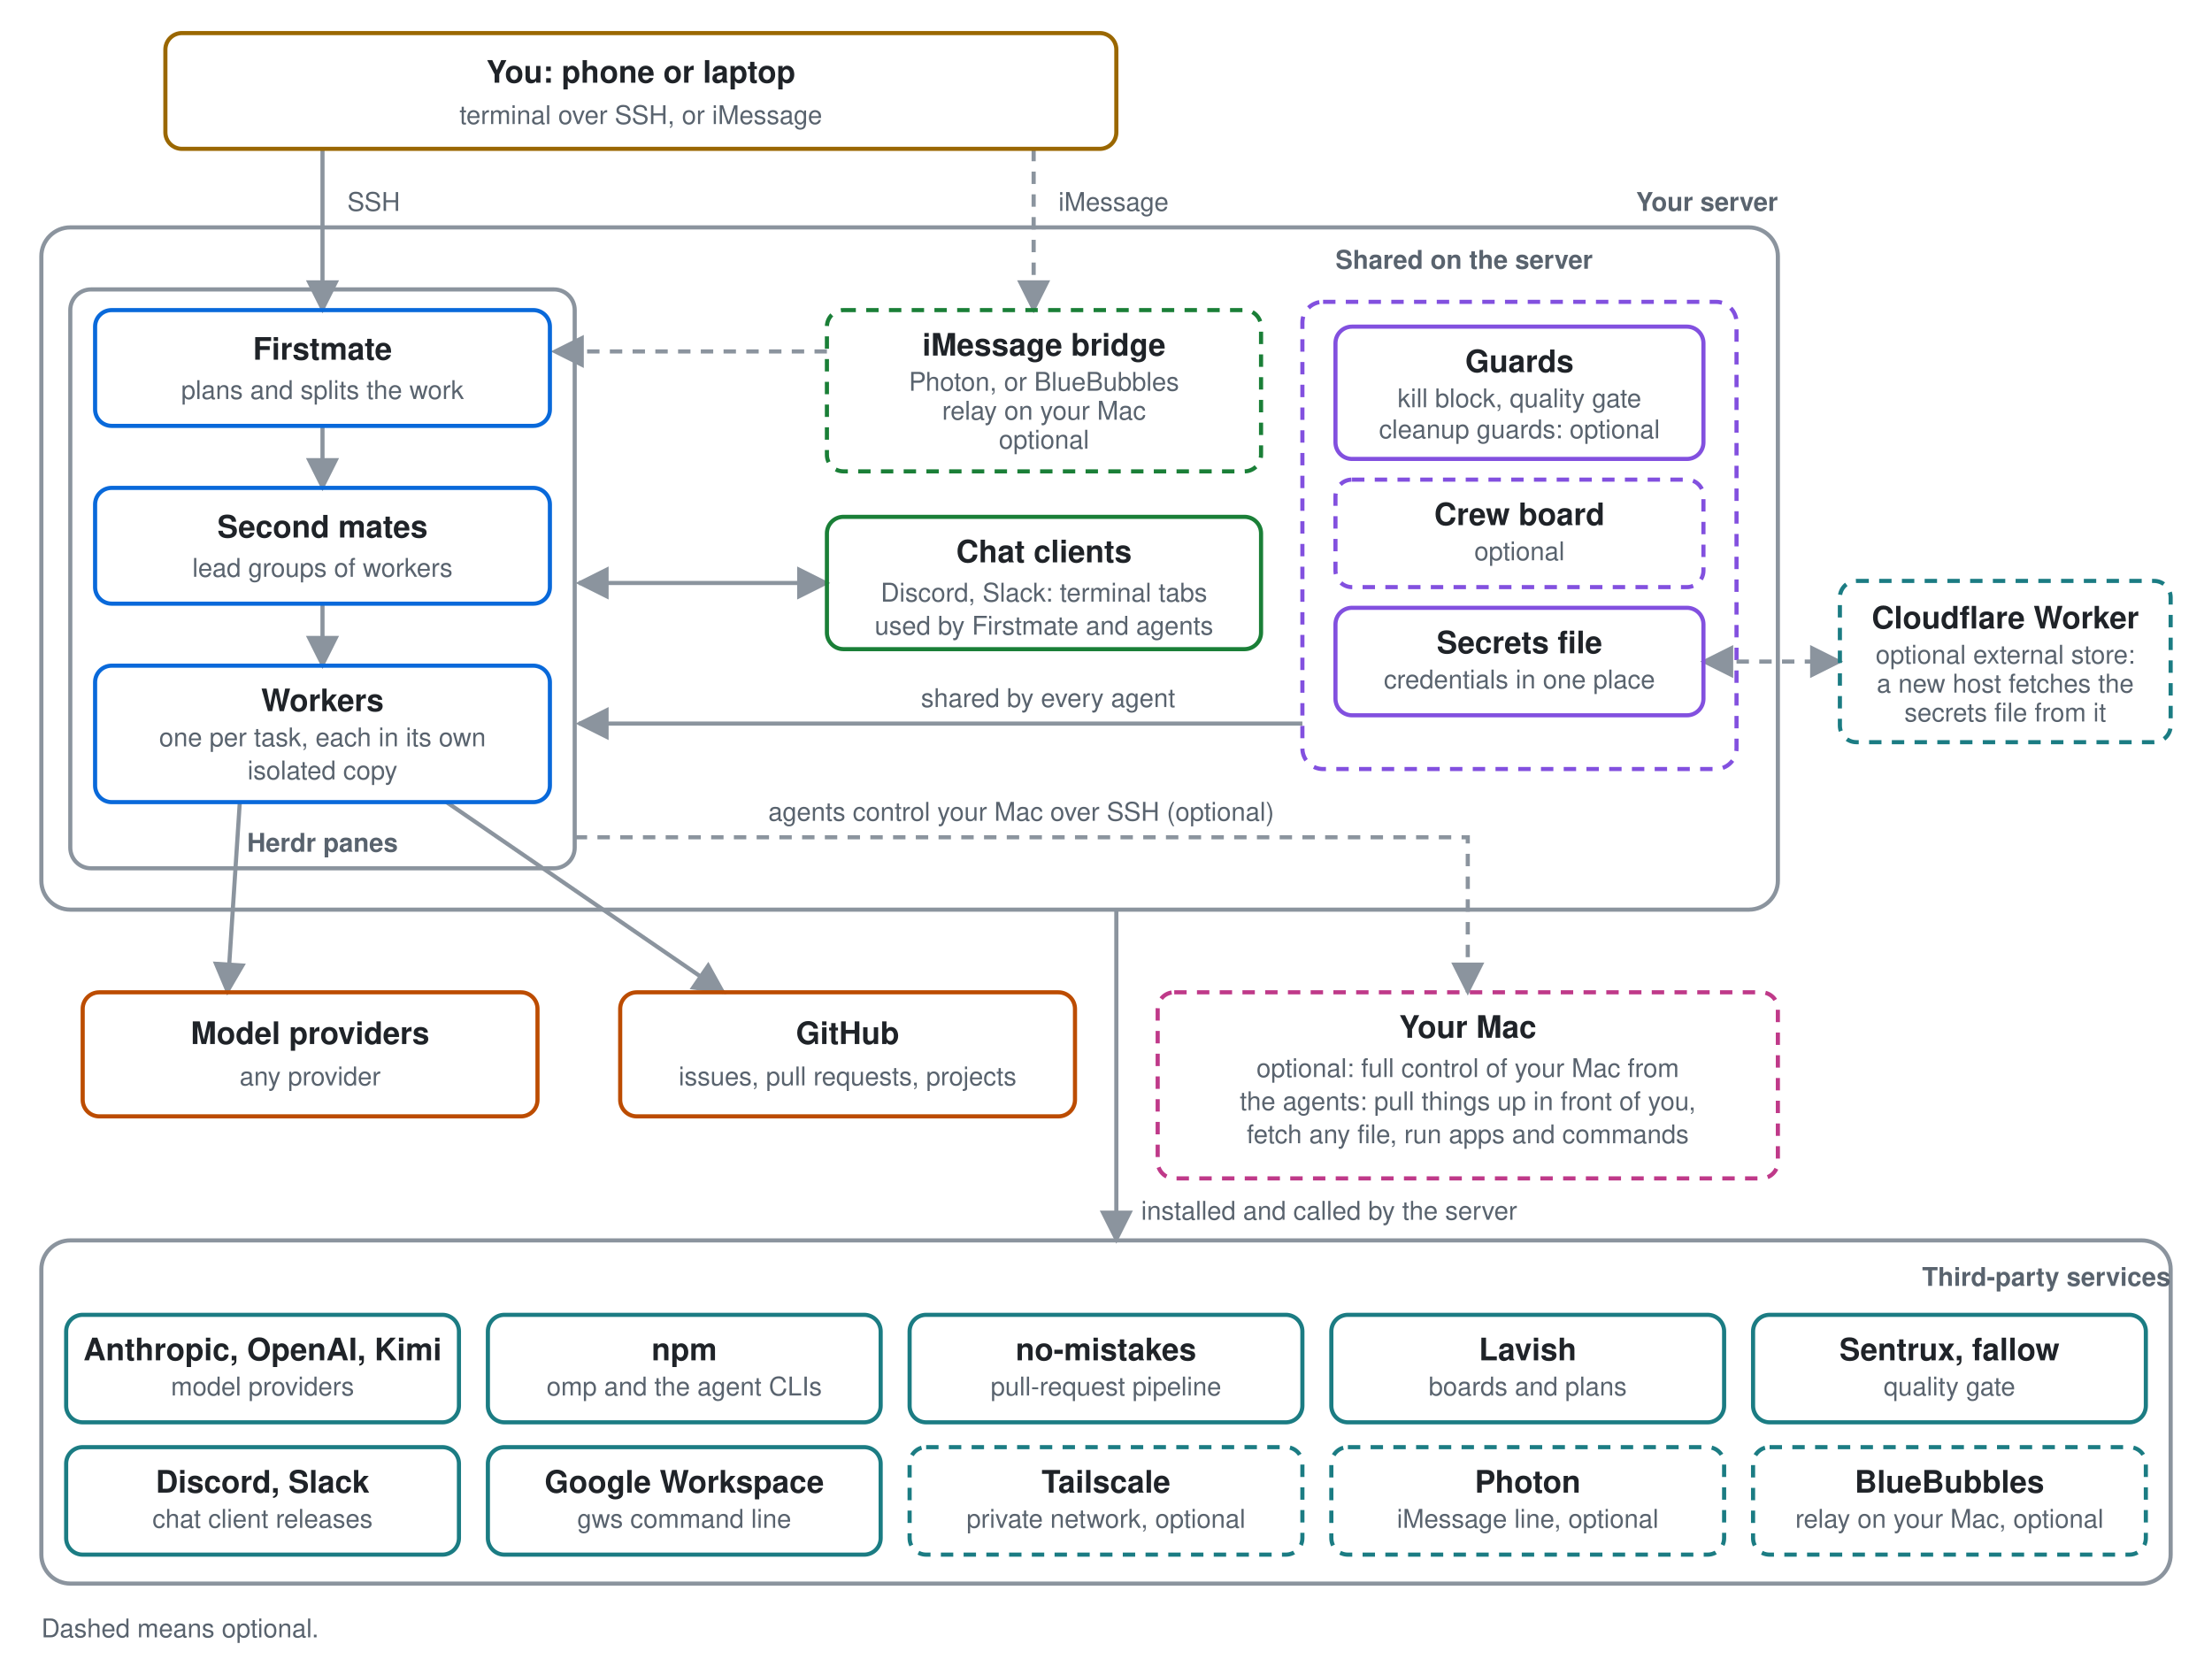
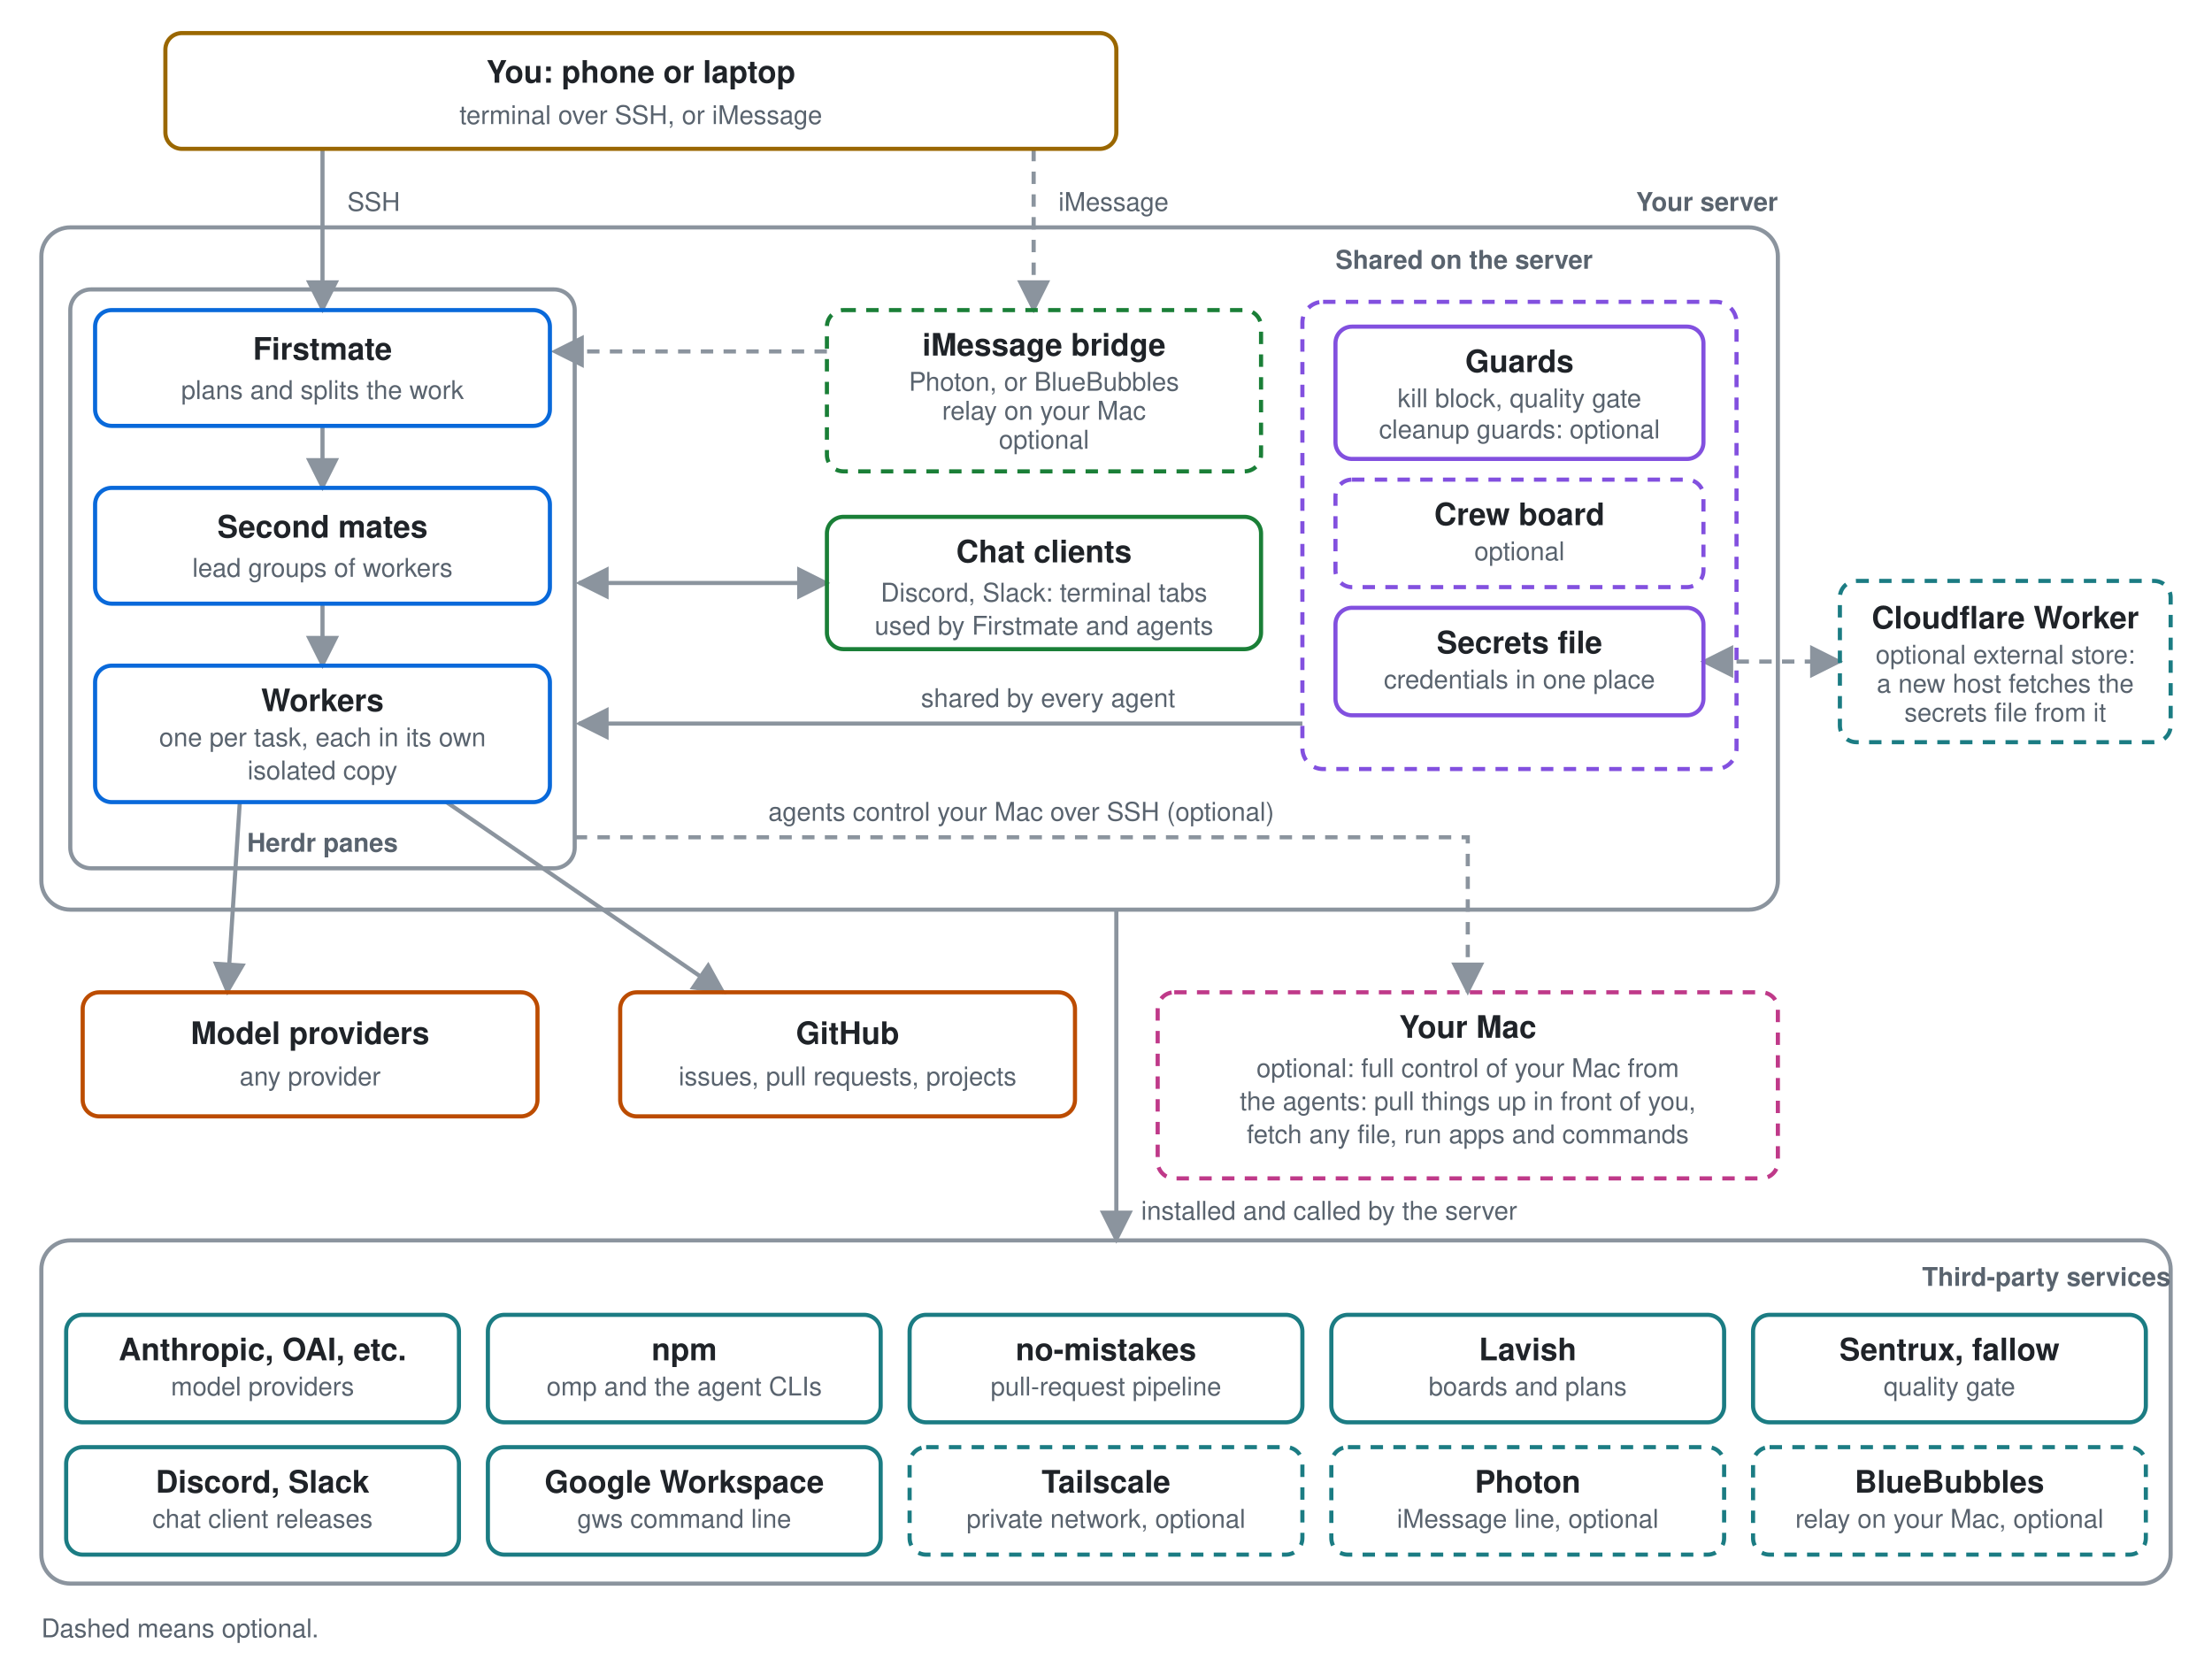
<svg xmlns="http://www.w3.org/2000/svg" viewBox="0 0 1070 806" width="1070" height="806" role="img" aria-labelledby="t d" font-family="-apple-system, 'Segoe UI', Helvetica, Arial, sans-serif">
  <defs>
    <marker id="a" viewBox="0 0 10 10" refX="9" refY="5" markerWidth="8" markerHeight="8" orient="auto-start-reverse">
      <path d="M0 0L10 5L0 10z" fill="#8b949e" />
    </marker>
  </defs>
  <g stroke="#8b949e" stroke-width="2" fill="none">
    <rect x="20" y="110" width="840" height="330" rx="14" />
    <rect x="630" y="146" width="210" height="226" rx="10" stroke="#8250df" stroke-dasharray="6 5" />
    <path d="M156 72V150" marker-end="url(#a)" />
    <path d="M500 72V150" stroke-dasharray="6 5" marker-end="url(#a)" />
    <path d="M400 170H268" stroke-dasharray="6 5" marker-end="url(#a)" />
    <path d="M400 282H280" marker-start="url(#a)" marker-end="url(#a)" />
    <path d="M156 206V236" marker-end="url(#a)" />
    <path d="M156 292V322" marker-end="url(#a)" />
    <path d="M116 388L110 480" marker-end="url(#a)" />
    <path d="M216 388L350 480" marker-end="url(#a)" />
    <path d="M278 405H710V480" stroke-dasharray="6 5" marker-end="url(#a)" />
    <path d="M630 350H280" marker-end="url(#a)" />
    <path d="M540 440V600" marker-end="url(#a)" />
    <path d="M890 320H824" stroke-dasharray="6 5" marker-start="url(#a)" marker-end="url(#a)" />
    <rect x="890" y="281" width="160" height="78" rx="8" stroke="#1b7c83" stroke-dasharray="6 5" />
    <rect x="20" y="600" width="1030" height="166" rx="14" />
    <rect x="32" y="636" width="190" height="52" rx="8" stroke="#1b7c83" />
    <rect x="236" y="636" width="190" height="52" rx="8" stroke="#1b7c83" />
    <rect x="440" y="636" width="190" height="52" rx="8" stroke="#1b7c83" />
    <rect x="644" y="636" width="190" height="52" rx="8" stroke="#1b7c83" />
    <rect x="848" y="636" width="190" height="52" rx="8" stroke="#1b7c83" />
    <rect x="32" y="700" width="190" height="52" rx="8" stroke="#1b7c83" />
    <rect x="236" y="700" width="190" height="52" rx="8" stroke="#1b7c83" />
    <rect x="440" y="700" width="190" height="52" rx="8" stroke="#1b7c83" stroke-dasharray="6 5" />
    <rect x="644" y="700" width="190" height="52" rx="8" stroke="#1b7c83" stroke-dasharray="6 5" />
    <rect x="848" y="700" width="190" height="52" rx="8" stroke="#1b7c83" stroke-dasharray="6 5" />
    <rect x="34" y="140" width="244" height="280" rx="10" />
    <rect x="80" y="16" width="460" height="56" rx="8" stroke="#9a6700" />
    <rect x="46" y="150" width="220" height="56" rx="8" stroke="#0969da" />
    <rect x="46" y="236" width="220" height="56" rx="8" stroke="#0969da" />
    <rect x="46" y="322" width="220" height="66" rx="8" stroke="#0969da" />
    <rect x="400" y="150" width="210" height="78" rx="8" stroke="#1a7f37" stroke-dasharray="6 5" />
    <rect x="400" y="250" width="210" height="64" rx="8" stroke="#1a7f37" />
    <rect x="40" y="480" width="220" height="60" rx="8" stroke="#bc4c00" />
    <rect x="300" y="480" width="220" height="60" rx="8" stroke="#bc4c00" />
    <rect x="646" y="158" width="178" height="64" rx="8" stroke="#8250df" />
    <rect x="646" y="232" width="178" height="52" rx="8" stroke="#8250df" stroke-dasharray="6 5" />
    <rect x="646" y="294" width="178" height="52" rx="8" stroke="#8250df" />
    <rect x="560" y="480" width="300" height="90" rx="8" stroke="#bf3989" stroke-dasharray="6 5" />
  </g>
  <g fill="#1f2328" font-size="15" font-weight="600" text-anchor="middle">
    <text x="310" y="40">You: phone or laptop</text>
    <text x="156" y="174">Firstmate</text>
    <text x="156" y="260">Second mates</text>
    <text x="156" y="344">Workers</text>
    <text x="505" y="172">iMessage bridge</text>
    <text x="505" y="272">Chat clients</text>
    <text x="150" y="505">Model providers</text>
    <text x="410" y="505">GitHub</text>
    <text x="735" y="180">Guards</text>
    <text x="735" y="254">Crew board</text>
    <text x="735" y="316">Secrets file</text>
    <text x="710" y="502">Your Mac</text>
    <text x="970" y="304">Cloudflare Worker</text>
-     <text x="127" y="658">Anthropic, OpenAI, Kimi</text>
+     <text x="127" y="658">Anthropic, OAI, etc.</text>
    <text x="331" y="658">npm</text>
    <text x="535" y="658">no-mistakes</text>
    <text x="739" y="658">Lavish</text>
    <text x="943" y="658">Sentrux, fallow</text>
    <text x="127" y="722">Discord, Slack</text>
    <text x="331" y="722">Google Workspace</text>
    <text x="535" y="722">Tailscale</text>
    <text x="739" y="722">Photon</text>
    <text x="943" y="722">BlueBubbles</text>
  </g>
  <g fill="#59636e" font-size="12.5" text-anchor="middle">
    <text x="310" y="60">terminal over SSH, or iMessage</text>
    <text x="156" y="193">plans and splits the work</text>
    <text x="156" y="279">lead groups of workers</text>
    <text x="156" y="361">one per task, each in its own</text>
    <text x="156" y="377">isolated copy</text>
    <text x="505" y="189">Photon, or BlueBubbles</text>
    <text x="505" y="203">relay on your Mac</text>
    <text x="505" y="217">optional</text>
    <text x="505" y="291">Discord, Slack: terminal tabs</text>
    <text x="505" y="307">used by Firstmate and agents</text>
    <text x="150" y="525">any provider</text>
    <text x="410" y="525">issues, pull requests, projects</text>
    <text x="735" y="197">kill block, quality gate</text>
    <text x="735" y="212">cleanup guards: optional</text>
    <text x="735" y="271">optional</text>
    <text x="735" y="333">credentials in one place</text>
    <text x="710" y="521">optional: full control of your Mac from</text>
    <text x="710" y="537">the agents: pull things up in front of you,</text>
    <text x="710" y="553">fetch any file, run apps and commands</text>
    <text x="970" y="321">optional external store:</text>
    <text x="970" y="335">a new host fetches the</text>
    <text x="970" y="349">secrets file from it</text>
    <text x="127" y="675">model providers</text>
    <text x="331" y="675">omp and the agent CLIs</text>
    <text x="535" y="675">pull-request pipeline</text>
    <text x="739" y="675">boards and plans</text>
    <text x="943" y="675">quality gate</text>
    <text x="127" y="739">chat client releases</text>
    <text x="331" y="739">gws command line</text>
    <text x="535" y="739">private network, optional</text>
    <text x="739" y="739">iMessage line, optional</text>
    <text x="943" y="739">relay on your Mac, optional</text>
  </g>
  <g fill="#59636e" font-size="12.5">
    <text x="860" y="102" font-weight="600" text-anchor="end">Your server</text>
    <text x="646" y="130" font-weight="600">Shared on the server</text>
    <text x="156" y="412" text-anchor="middle" font-weight="600">Herdr panes</text>
    <text x="507" y="342" text-anchor="middle">shared by every agent</text>
    <text x="494" y="397" text-anchor="middle">agents control your Mac over SSH (optional)</text>
    <text x="1050" y="622" text-anchor="end" font-weight="600">Third-party services</text>
    <text x="552" y="590" text-anchor="start">installed and called by the server</text>
    <text x="168" y="102" text-anchor="start">SSH</text>
    <text x="512" y="102" text-anchor="start">iMessage</text>
  </g>
  <text x="20" y="792" fill="#59636e" font-size="12.5">Dashed means optional.</text>
</svg>
